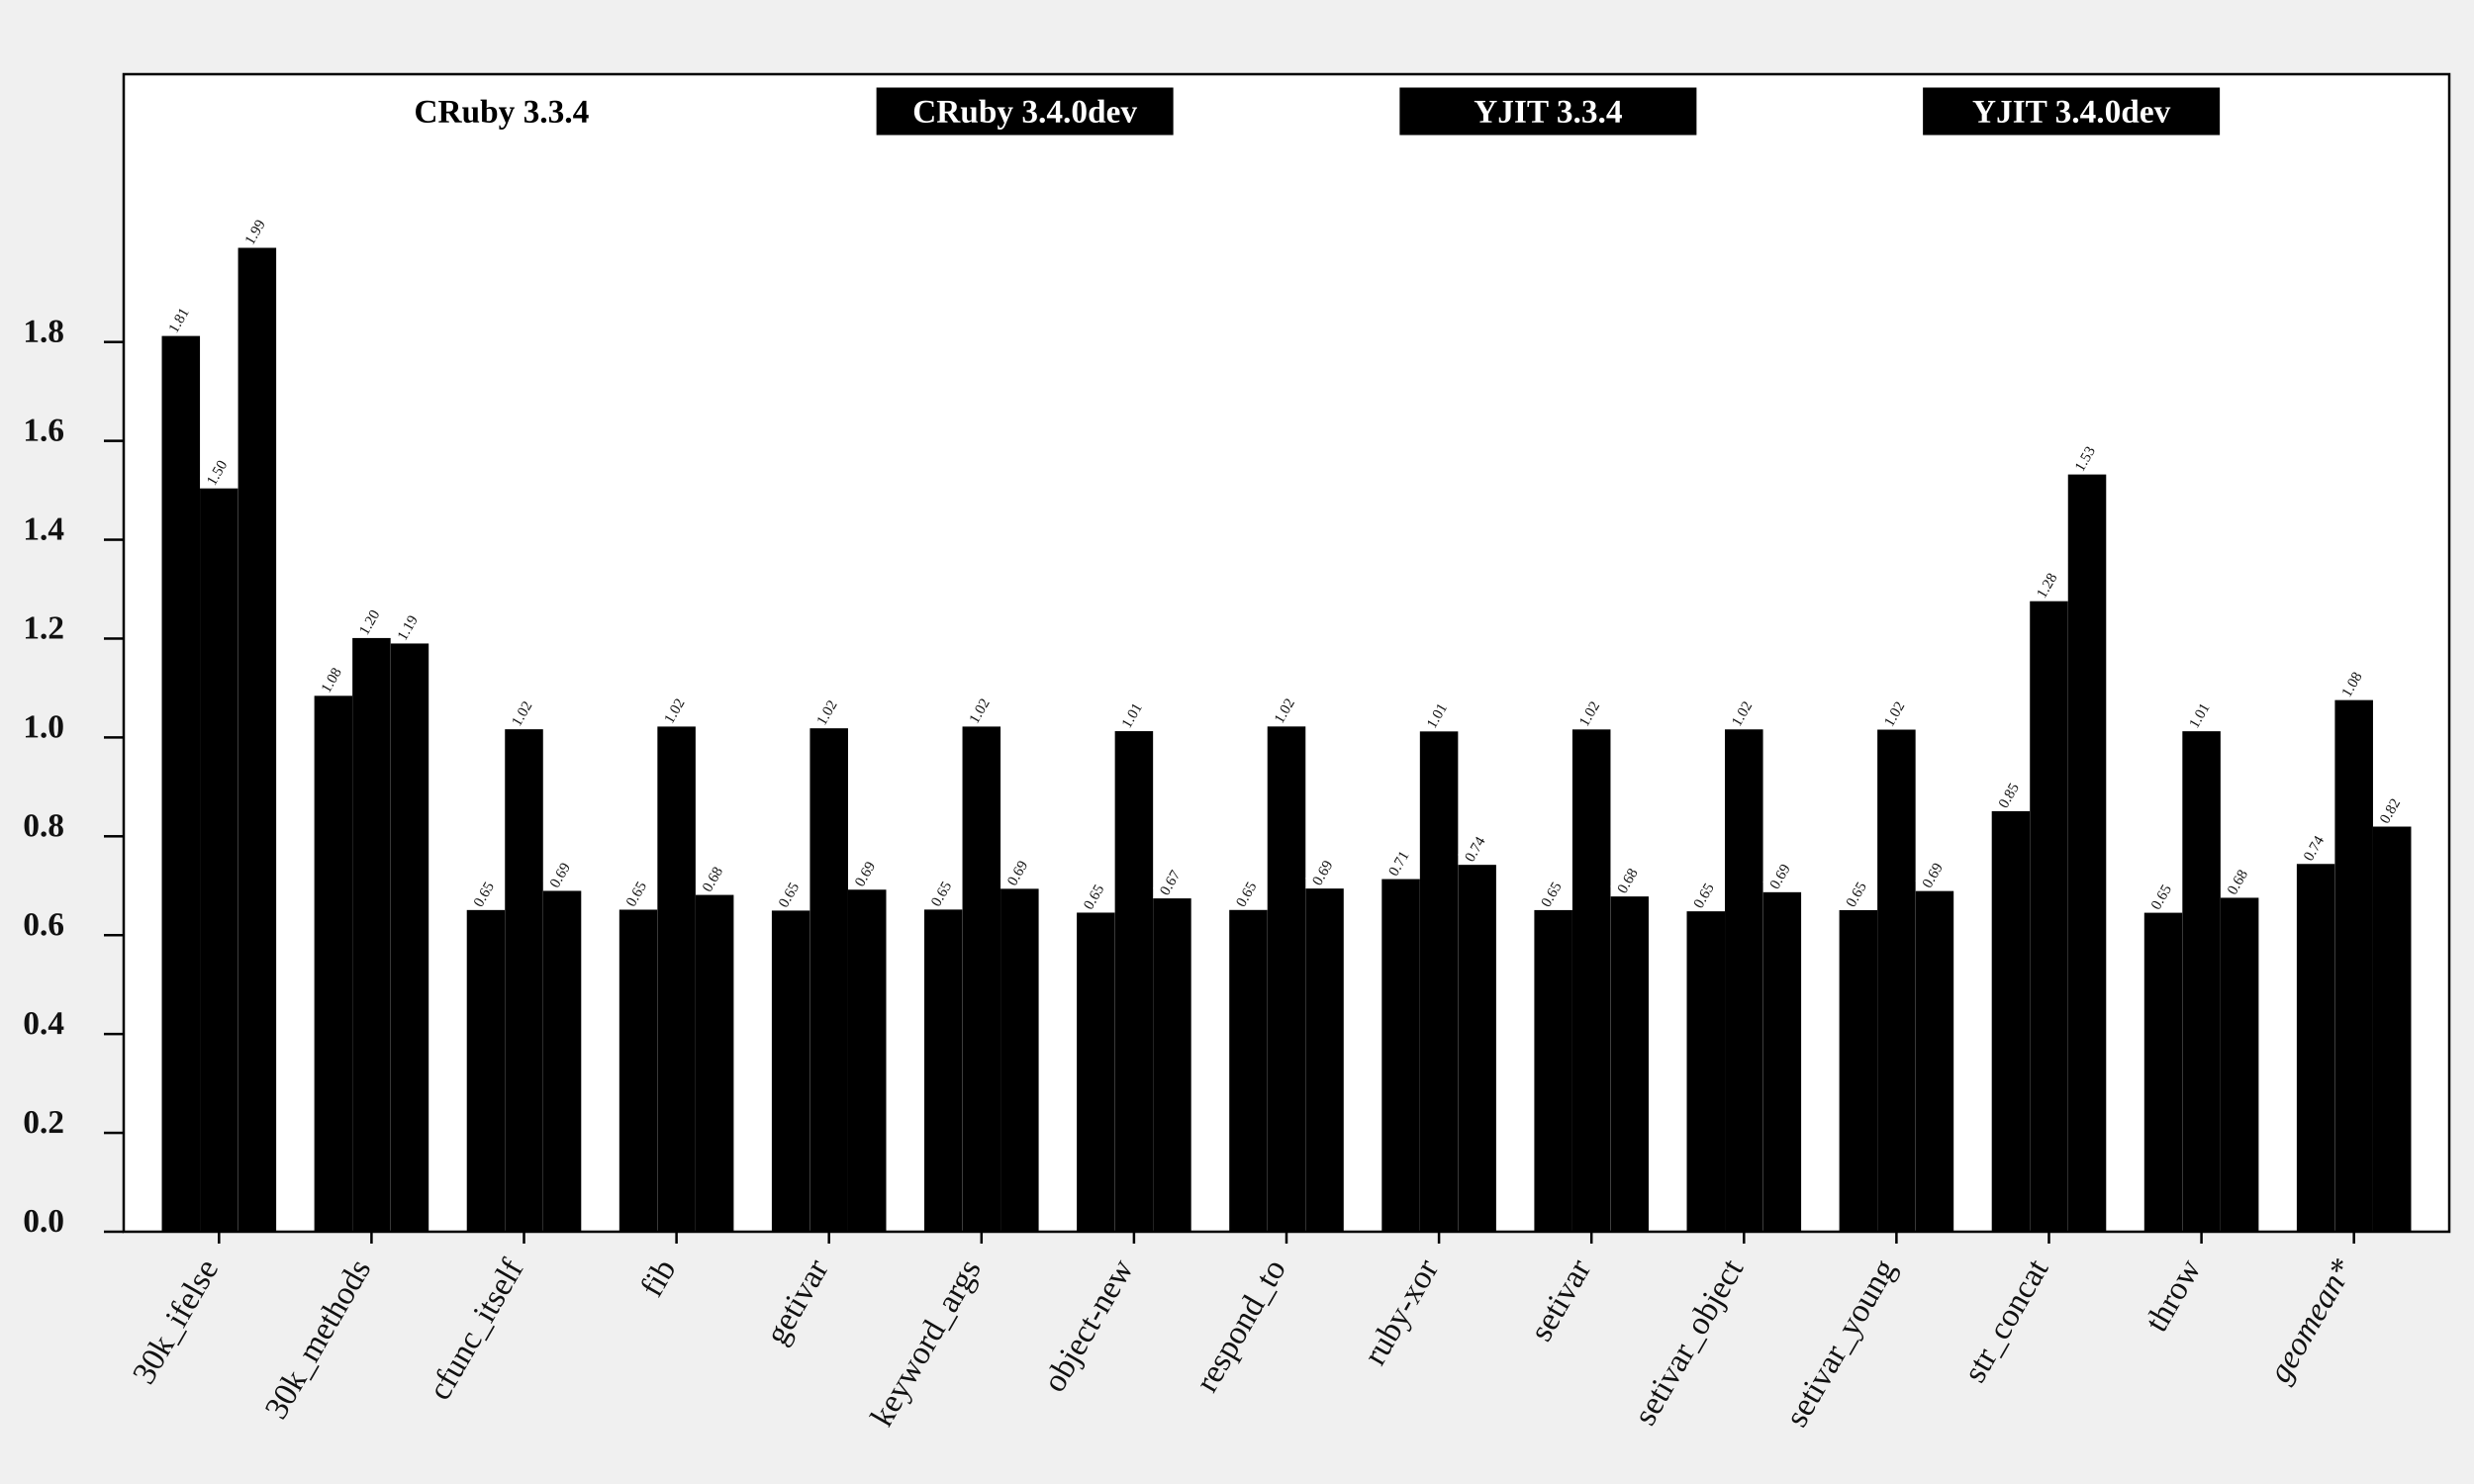
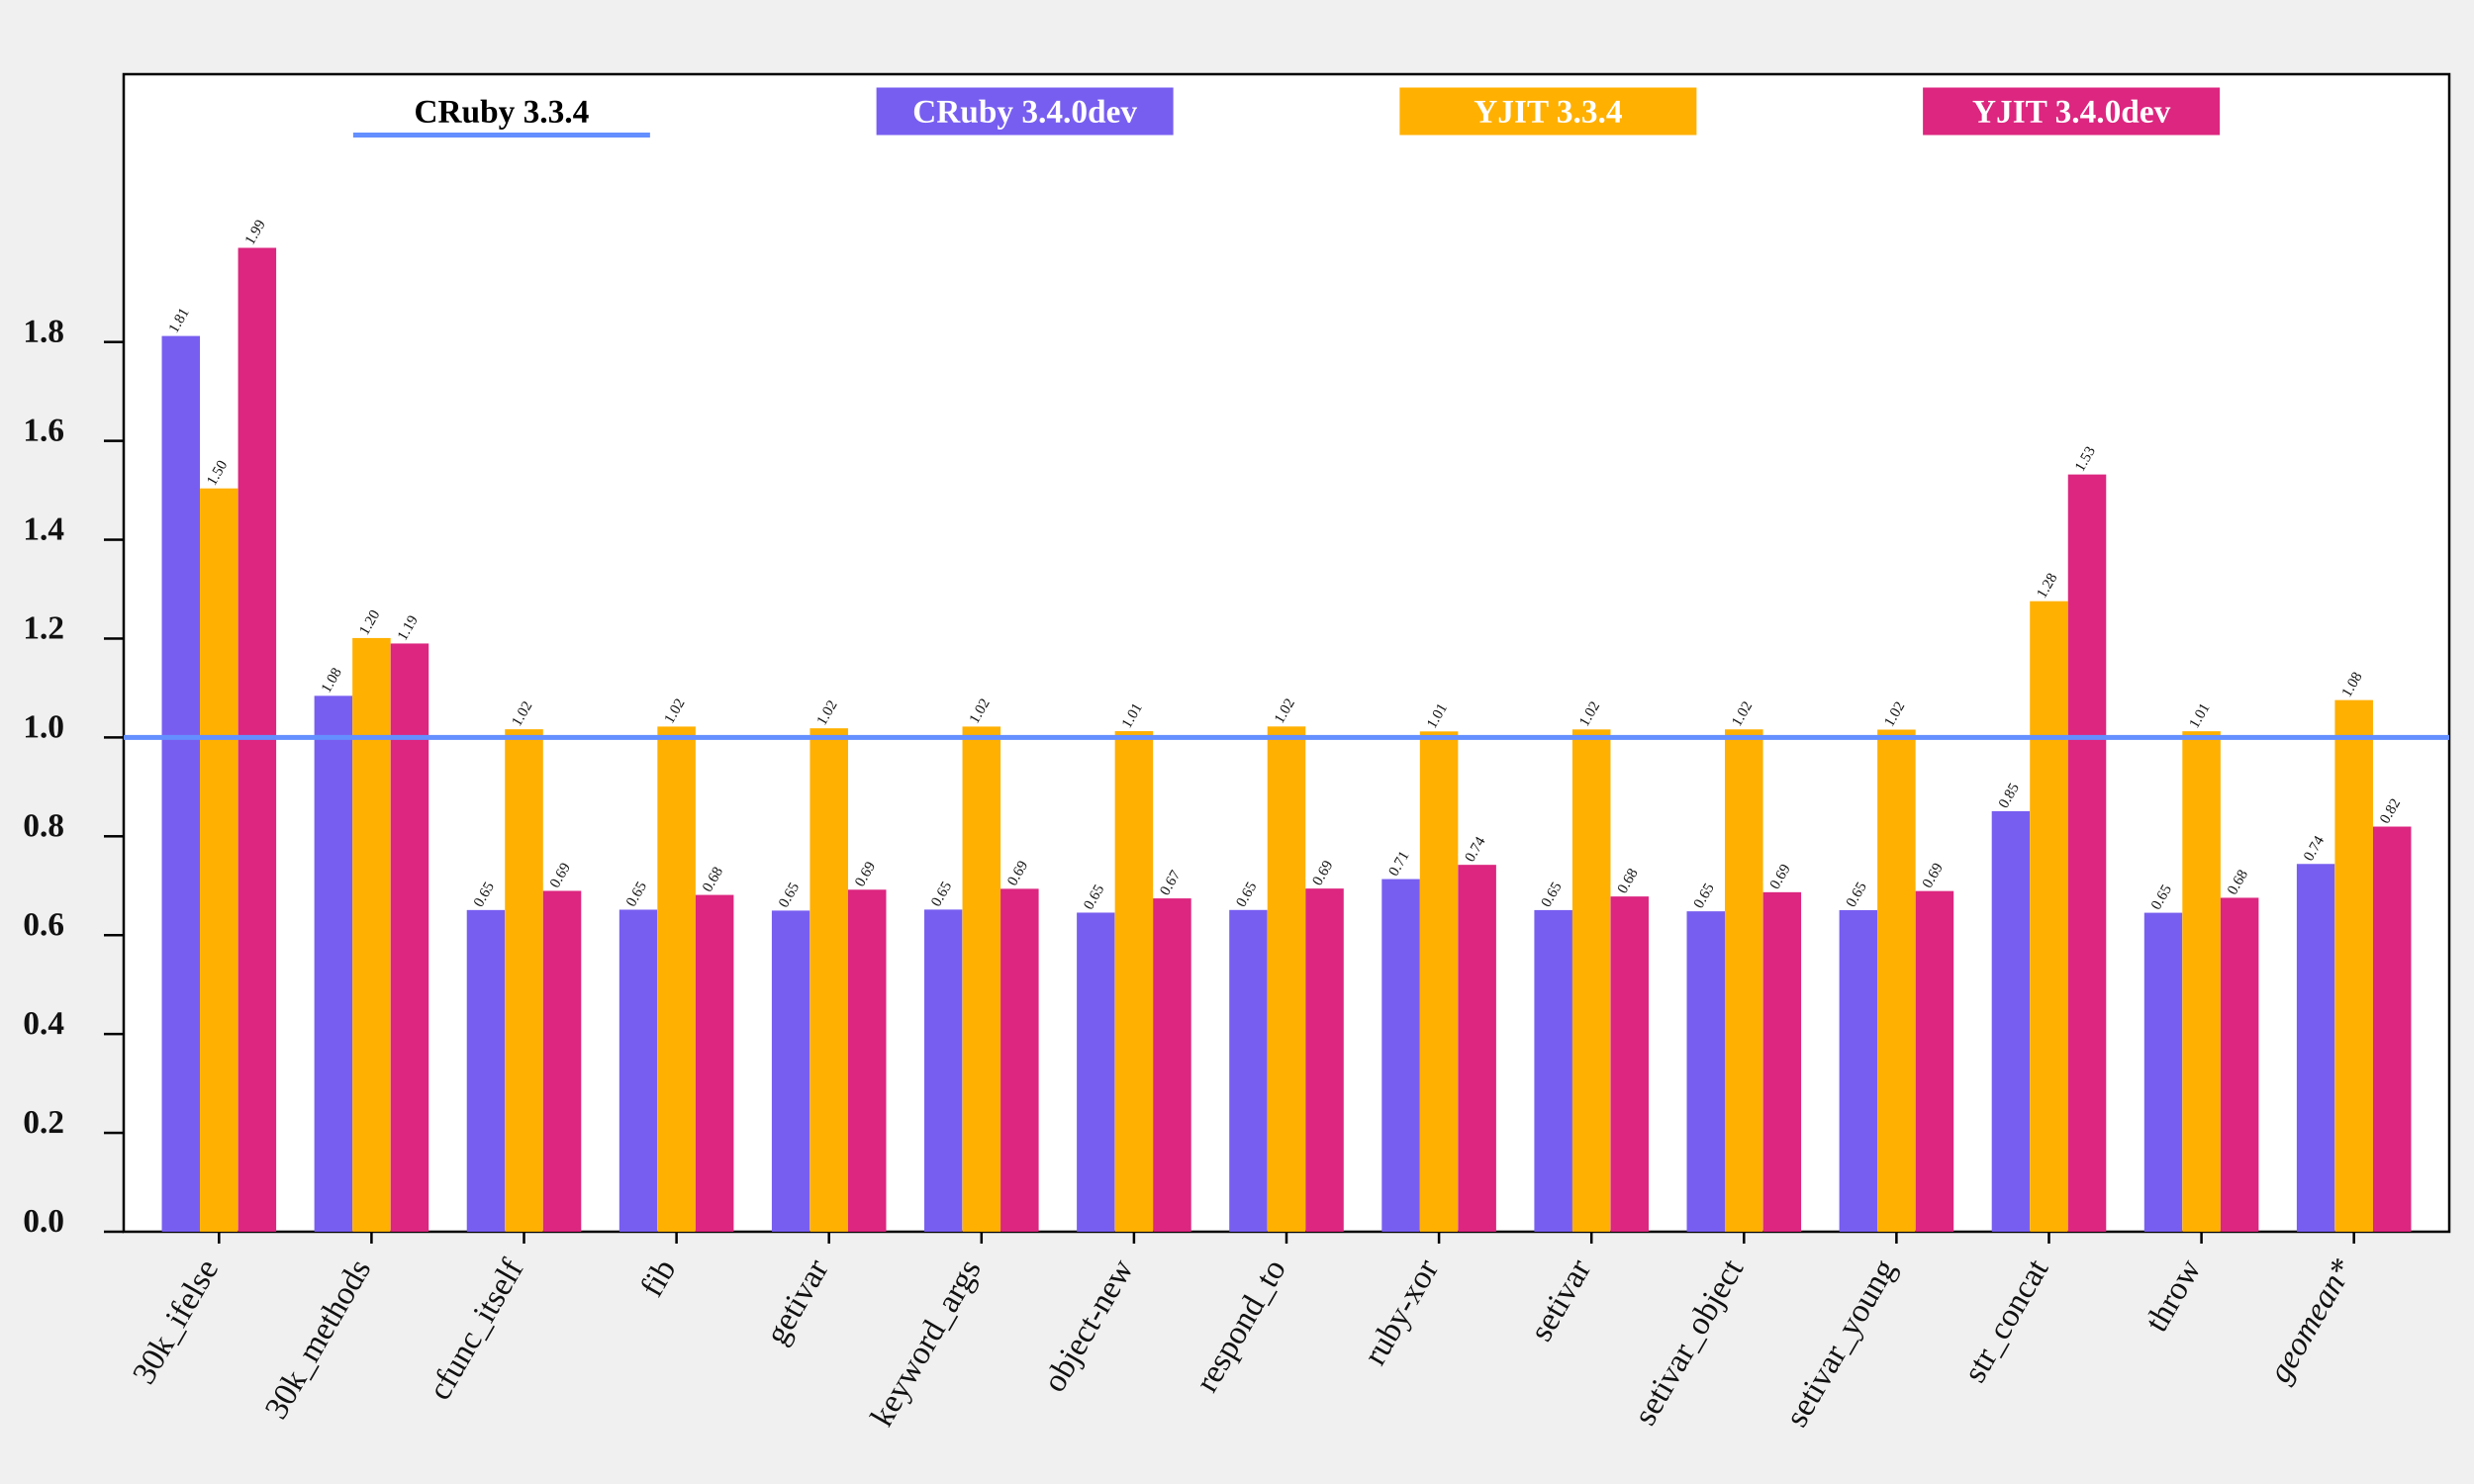
<svg xmlns="http://www.w3.org/2000/svg" viewBox="0 0 1000 600" width="100%" height="100%">
  <rect x="50.0" y="30.0" width="940.0" height="468" stroke="#000" fill="#fff" />
  <line x1="42.0" y1="498" x2="50.0" y2="498" stroke="#000" />
  <text x="26" y="498" text-anchor="end" font-weight="bold" font-size="small" fill="#111">
0.0
</text>
  <line x1="42.0" y1="458.031" x2="50.0" y2="458.031" stroke="#000" />
  <text x="26" y="458.031" text-anchor="end" font-weight="bold" font-size="small" fill="#111">
0.2
</text>
  <line x1="42.0" y1="418.063" x2="50.0" y2="418.063" stroke="#000" />
  <text x="26" y="418.063" text-anchor="end" font-weight="bold" font-size="small" fill="#111">
0.4
</text>
  <line x1="42.0" y1="378.094" x2="50.0" y2="378.094" stroke="#000" />
  <text x="26" y="378.094" text-anchor="end" font-weight="bold" font-size="small" fill="#111">
0.6
</text>
  <line x1="42.0" y1="338.125" x2="50.0" y2="338.125" stroke="#000" />
  <text x="26" y="338.125" text-anchor="end" font-weight="bold" font-size="small" fill="#111">
0.8
</text>
  <line x1="42.0" y1="298.156" x2="50.0" y2="298.156" stroke="#000" />
  <text x="26" y="298.156" text-anchor="end" font-weight="bold" font-size="small" fill="#111">
1.0
</text>
  <line x1="42.0" y1="258.188" x2="50.0" y2="258.188" stroke="#000" />
  <text x="26" y="258.188" text-anchor="end" font-weight="bold" font-size="small" fill="#111">
1.2
</text>
  <line x1="42.0" y1="218.219" x2="50.0" y2="218.219" stroke="#000" />
  <text x="26" y="218.219" text-anchor="end" font-weight="bold" font-size="small" fill="#111">
1.4
</text>
  <line x1="42.0" y1="178.25" x2="50.0" y2="178.25" stroke="#000" />
  <text x="26" y="178.25" text-anchor="end" font-weight="bold" font-size="small" fill="#111">
1.6
</text>
  <line x1="42.0" y1="138.281" x2="50.0" y2="138.281" stroke="#000" />
  <text x="26" y="138.281" text-anchor="end" font-weight="bold" font-size="small" fill="#111">
1.8
</text>
-   <line x1="142.75" y1="54.6" x2="262.75" y2="54.6" stroke="" stroke-width="2" />
+   <line x1="142.75" y1="54.6" x2="262.75" y2="54.6" stroke="#648FFF" stroke-width="2" />
  <text x="202.75" y="49.5" font-size="small" text-anchor="middle" font-weight="bold" fill="#000">
CRuby 3.3.4
</text>
-   <rect x="354.25" y="35.4" width="120.0" height="19.2" fill="" stroke="none" />
+   <rect x="354.25" y="35.4" width="120.0" height="19.2" fill="#785EF0" stroke="none" />
  <text x="414.25" y="49.5" font-size="small" text-anchor="middle" font-weight="bold" fill="#fff" style="text-shadow: 0 0 1px #000;">
CRuby 3.4.0dev
</text>
-   <rect x="565.75" y="35.4" width="120.0" height="19.2" fill="" stroke="none" />
+   <rect x="565.75" y="35.4" width="120.0" height="19.2" fill="#FFB000" stroke="none" />
  <text x="625.75" y="49.5" font-size="small" text-anchor="middle" font-weight="bold" fill="#fff" style="text-shadow: 0 0 1px #000;">
YJIT 3.3.4
</text>
-   <rect x="777.25" y="35.4" width="120.0" height="19.2" fill="" stroke="none" />
+   <rect x="777.25" y="35.4" width="120.0" height="19.2" fill="#DC267F" stroke="none" />
  <text x="837.25" y="49.5" font-size="small" text-anchor="middle" font-weight="bold" fill="#fff" style="text-shadow: 0 0 1px #000;">
YJIT 3.4.0dev
</text>
-   <rect x="65.41" y="135.842" width="15.41" height="362.158" fill="" data-tooltip="1.81x baseline (CRuby 3.4.0dev)" />
-   <rect x="80.82" y="197.471" width="15.41" height="300.529" fill="" data-tooltip="1.50x baseline (YJIT 3.3.4)" />
-   <rect x="96.23" y="100.2" width="15.41" height="397.8" fill="" data-tooltip="1.99x baseline (YJIT 3.4.0dev)" />
+   <rect x="65.41" y="135.842" width="15.41" height="362.158" fill="#785EF0" data-tooltip="1.81x baseline (CRuby 3.4.0dev)" />
+   <rect x="80.82" y="197.471" width="15.41" height="300.529" fill="#FFB000" data-tooltip="1.50x baseline (YJIT 3.3.4)" />
+   <rect x="96.23" y="100.2" width="15.41" height="397.8" fill="#DC267F" data-tooltip="1.99x baseline (YJIT 3.4.0dev)" />
  <line x1="88.525" y1="498.0" x2="88.525" y2="502.8" stroke="#000" />
  <text x="88.525" y="512.4" fill="#111" font-size="small" text-anchor="end" transform="rotate(-60, 88.52459, 512.4)">
30k_ifelse
</text>
-   <rect x="127.049" y="281.332" width="15.41" height="216.668" fill="" data-tooltip="1.08x baseline (CRuby 3.4.0dev)" />
-   <rect x="142.459" y="257.966" width="15.41" height="240.034" fill="" data-tooltip="1.20x baseline (YJIT 3.3.4)" />
-   <rect x="157.869" y="260.178" width="15.41" height="237.822" fill="" data-tooltip="1.19x baseline (YJIT 3.4.0dev)" />
+   <rect x="127.049" y="281.332" width="15.41" height="216.668" fill="#785EF0" data-tooltip="1.08x baseline (CRuby 3.4.0dev)" />
+   <rect x="142.459" y="257.966" width="15.41" height="240.034" fill="#FFB000" data-tooltip="1.20x baseline (YJIT 3.3.4)" />
+   <rect x="157.869" y="260.178" width="15.41" height="237.822" fill="#DC267F" data-tooltip="1.19x baseline (YJIT 3.4.0dev)" />
  <line x1="150.164" y1="498.0" x2="150.164" y2="502.8" stroke="#000" />
  <text x="150.164" y="512.4" fill="#111" font-size="small" text-anchor="end" transform="rotate(-60, 150.1639, 512.4)">
30k_methods
</text>
-   <rect x="188.689" y="367.936" width="15.41" height="130.064" fill="" data-tooltip="0.65x baseline (CRuby 3.4.0dev)" />
-   <rect x="204.098" y="294.852" width="15.41" height="203.148" fill="" data-tooltip="1.02x baseline (YJIT 3.3.4)" />
-   <rect x="219.508" y="360.187" width="15.41" height="137.813" fill="" data-tooltip="0.69x baseline (YJIT 3.4.0dev)" />
+   <rect x="188.689" y="367.936" width="15.41" height="130.064" fill="#785EF0" data-tooltip="0.65x baseline (CRuby 3.4.0dev)" />
+   <rect x="204.098" y="294.852" width="15.41" height="203.148" fill="#FFB000" data-tooltip="1.02x baseline (YJIT 3.3.4)" />
+   <rect x="219.508" y="360.187" width="15.41" height="137.813" fill="#DC267F" data-tooltip="0.69x baseline (YJIT 3.4.0dev)" />
  <line x1="211.803" y1="498.0" x2="211.803" y2="502.8" stroke="#000" />
  <text x="211.803" y="512.4" fill="#111" font-size="small" text-anchor="end" transform="rotate(-60, 211.8033, 512.4)">
cfunc_itself
</text>
-   <rect x="250.328" y="367.79" width="15.41" height="130.21" fill="" data-tooltip="0.65x baseline (CRuby 3.4.0dev)" />
-   <rect x="265.738" y="293.761" width="15.41" height="204.239" fill="" data-tooltip="1.02x baseline (YJIT 3.3.4)" />
-   <rect x="281.148" y="361.828" width="15.41" height="136.172" fill="" data-tooltip="0.68x baseline (YJIT 3.4.0dev)" />
+   <rect x="250.328" y="367.79" width="15.41" height="130.21" fill="#785EF0" data-tooltip="0.65x baseline (CRuby 3.4.0dev)" />
+   <rect x="265.738" y="293.761" width="15.41" height="204.239" fill="#FFB000" data-tooltip="1.02x baseline (YJIT 3.3.4)" />
+   <rect x="281.148" y="361.828" width="15.41" height="136.172" fill="#DC267F" data-tooltip="0.68x baseline (YJIT 3.4.0dev)" />
  <line x1="273.443" y1="498.0" x2="273.443" y2="502.8" stroke="#000" />
  <text x="273.443" y="512.4" fill="#111" font-size="small" text-anchor="end" transform="rotate(-60, 273.4426, 512.4)">
fib
</text>
-   <rect x="311.967" y="368.161" width="15.41" height="129.839" fill="" data-tooltip="0.65x baseline (CRuby 3.4.0dev)" />
-   <rect x="327.377" y="294.462" width="15.41" height="203.538" fill="" data-tooltip="1.02x baseline (YJIT 3.3.4)" />
-   <rect x="342.787" y="359.705" width="15.41" height="138.295" fill="" data-tooltip="0.69x baseline (YJIT 3.4.0dev)" />
+   <rect x="311.967" y="368.161" width="15.41" height="129.839" fill="#785EF0" data-tooltip="0.65x baseline (CRuby 3.4.0dev)" />
+   <rect x="327.377" y="294.462" width="15.41" height="203.538" fill="#FFB000" data-tooltip="1.02x baseline (YJIT 3.3.4)" />
+   <rect x="342.787" y="359.705" width="15.41" height="138.295" fill="#DC267F" data-tooltip="0.69x baseline (YJIT 3.4.0dev)" />
  <line x1="335.082" y1="498.0" x2="335.082" y2="502.8" stroke="#000" />
  <text x="335.082" y="512.4" fill="#111" font-size="small" text-anchor="end" transform="rotate(-60, 335.082, 512.4)">
getivar
</text>
-   <rect x="373.607" y="367.752" width="15.41" height="130.248" fill="" data-tooltip="0.65x baseline (CRuby 3.4.0dev)" />
-   <rect x="389.016" y="293.761" width="15.41" height="204.239" fill="" data-tooltip="1.02x baseline (YJIT 3.3.4)" />
-   <rect x="404.426" y="359.344" width="15.41" height="138.656" fill="" data-tooltip="0.69x baseline (YJIT 3.4.0dev)" />
+   <rect x="373.607" y="367.752" width="15.41" height="130.248" fill="#785EF0" data-tooltip="0.65x baseline (CRuby 3.4.0dev)" />
+   <rect x="389.016" y="293.761" width="15.41" height="204.239" fill="#FFB000" data-tooltip="1.02x baseline (YJIT 3.3.4)" />
+   <rect x="404.426" y="359.344" width="15.41" height="138.656" fill="#DC267F" data-tooltip="0.69x baseline (YJIT 3.4.0dev)" />
  <line x1="396.721" y1="498.0" x2="396.721" y2="502.8" stroke="#000" />
  <text x="396.721" y="512.4" fill="#111" font-size="small" text-anchor="end" transform="rotate(-60, 396.7213, 512.4)">
keyword_args
</text>
-   <rect x="435.246" y="368.988" width="15.41" height="129.012" fill="" data-tooltip="0.65x baseline (CRuby 3.4.0dev)" />
-   <rect x="450.656" y="295.618" width="15.41" height="202.382" fill="" data-tooltip="1.01x baseline (YJIT 3.3.4)" />
-   <rect x="466.066" y="363.231" width="15.41" height="134.769" fill="" data-tooltip="0.67x baseline (YJIT 3.4.0dev)" />
+   <rect x="435.246" y="368.988" width="15.41" height="129.012" fill="#785EF0" data-tooltip="0.65x baseline (CRuby 3.4.0dev)" />
+   <rect x="450.656" y="295.618" width="15.41" height="202.382" fill="#FFB000" data-tooltip="1.01x baseline (YJIT 3.3.4)" />
+   <rect x="466.066" y="363.231" width="15.41" height="134.769" fill="#DC267F" data-tooltip="0.67x baseline (YJIT 3.4.0dev)" />
  <line x1="458.361" y1="498.0" x2="458.361" y2="502.8" stroke="#000" />
  <text x="458.361" y="512.4" fill="#111" font-size="small" text-anchor="end" transform="rotate(-60, 458.3607, 512.4)">
object-new
</text>
-   <rect x="496.885" y="367.913" width="15.41" height="130.087" fill="" data-tooltip="0.65x baseline (CRuby 3.4.0dev)" />
-   <rect x="512.295" y="293.73" width="15.41" height="204.27" fill="" data-tooltip="1.02x baseline (YJIT 3.3.4)" />
-   <rect x="527.705" y="359.25" width="15.41" height="138.75" fill="" data-tooltip="0.69x baseline (YJIT 3.4.0dev)" />
+   <rect x="496.885" y="367.913" width="15.41" height="130.087" fill="#785EF0" data-tooltip="0.65x baseline (CRuby 3.4.0dev)" />
+   <rect x="512.295" y="293.73" width="15.41" height="204.27" fill="#FFB000" data-tooltip="1.02x baseline (YJIT 3.3.4)" />
+   <rect x="527.705" y="359.25" width="15.41" height="138.75" fill="#DC267F" data-tooltip="0.69x baseline (YJIT 3.4.0dev)" />
  <line x1="520" y1="498.0" x2="520" y2="502.8" stroke="#000" />
  <text x="520" y="512.4" fill="#111" font-size="small" text-anchor="end" transform="rotate(-60, 520, 512.4)">
respond_to
</text>
-   <rect x="558.525" y="355.425" width="15.41" height="142.575" fill="" data-tooltip="0.71x baseline (CRuby 3.4.0dev)" />
-   <rect x="573.934" y="295.729" width="15.41" height="202.271" fill="" data-tooltip="1.01x baseline (YJIT 3.3.4)" />
-   <rect x="589.344" y="349.666" width="15.41" height="148.334" fill="" data-tooltip="0.74x baseline (YJIT 3.4.0dev)" />
+   <rect x="558.525" y="355.425" width="15.41" height="142.575" fill="#785EF0" data-tooltip="0.71x baseline (CRuby 3.4.0dev)" />
+   <rect x="573.934" y="295.729" width="15.41" height="202.271" fill="#FFB000" data-tooltip="1.01x baseline (YJIT 3.3.4)" />
+   <rect x="589.344" y="349.666" width="15.41" height="148.334" fill="#DC267F" data-tooltip="0.74x baseline (YJIT 3.4.0dev)" />
  <line x1="581.639" y1="498.0" x2="581.639" y2="502.8" stroke="#000" />
  <text x="581.639" y="512.4" fill="#111" font-size="small" text-anchor="end" transform="rotate(-60, 581.6393, 512.4)">
ruby-xor
</text>
-   <rect x="620.164" y="367.963" width="15.41" height="130.037" fill="" data-tooltip="0.65x baseline (CRuby 3.4.0dev)" />
-   <rect x="635.574" y="294.926" width="15.41" height="203.074" fill="" data-tooltip="1.02x baseline (YJIT 3.3.4)" />
-   <rect x="650.984" y="362.453" width="15.41" height="135.547" fill="" data-tooltip="0.68x baseline (YJIT 3.4.0dev)" />
+   <rect x="620.164" y="367.963" width="15.41" height="130.037" fill="#785EF0" data-tooltip="0.65x baseline (CRuby 3.4.0dev)" />
+   <rect x="635.574" y="294.926" width="15.41" height="203.074" fill="#FFB000" data-tooltip="1.02x baseline (YJIT 3.3.4)" />
+   <rect x="650.984" y="362.453" width="15.41" height="135.547" fill="#DC267F" data-tooltip="0.68x baseline (YJIT 3.4.0dev)" />
  <line x1="643.279" y1="498.0" x2="643.279" y2="502.8" stroke="#000" />
  <text x="643.279" y="512.4" fill="#111" font-size="small" text-anchor="end" transform="rotate(-60, 643.2787, 512.4)">
setivar
</text>
-   <rect x="681.803" y="368.456" width="15.41" height="129.544" fill="" data-tooltip="0.65x baseline (CRuby 3.4.0dev)" />
-   <rect x="697.213" y="294.901" width="15.41" height="203.099" fill="" data-tooltip="1.02x baseline (YJIT 3.3.4)" />
-   <rect x="712.623" y="360.733" width="15.41" height="137.267" fill="" data-tooltip="0.69x baseline (YJIT 3.4.0dev)" />
+   <rect x="681.803" y="368.456" width="15.41" height="129.544" fill="#785EF0" data-tooltip="0.65x baseline (CRuby 3.4.0dev)" />
+   <rect x="697.213" y="294.901" width="15.41" height="203.099" fill="#FFB000" data-tooltip="1.02x baseline (YJIT 3.3.4)" />
+   <rect x="712.623" y="360.733" width="15.41" height="137.267" fill="#DC267F" data-tooltip="0.69x baseline (YJIT 3.4.0dev)" />
  <line x1="704.918" y1="498.0" x2="704.918" y2="502.8" stroke="#000" />
  <text x="704.918" y="512.4" fill="#111" font-size="small" text-anchor="end" transform="rotate(-60, 704.918, 512.4)">
setivar_object
</text>
-   <rect x="743.443" y="367.974" width="15.41" height="130.026" fill="" data-tooltip="0.65x baseline (CRuby 3.4.0dev)" />
-   <rect x="758.852" y="295.003" width="15.41" height="202.997" fill="" data-tooltip="1.02x baseline (YJIT 3.3.4)" />
-   <rect x="774.262" y="360.263" width="15.41" height="137.737" fill="" data-tooltip="0.69x baseline (YJIT 3.4.0dev)" />
+   <rect x="743.443" y="367.974" width="15.41" height="130.026" fill="#785EF0" data-tooltip="0.65x baseline (CRuby 3.4.0dev)" />
+   <rect x="758.852" y="295.003" width="15.41" height="202.997" fill="#FFB000" data-tooltip="1.02x baseline (YJIT 3.3.4)" />
+   <rect x="774.262" y="360.263" width="15.41" height="137.737" fill="#DC267F" data-tooltip="0.69x baseline (YJIT 3.4.0dev)" />
  <line x1="766.557" y1="498.0" x2="766.557" y2="502.8" stroke="#000" />
  <text x="766.557" y="512.4" fill="#111" font-size="small" text-anchor="end" transform="rotate(-60, 766.5574, 512.4)">
setivar_young
</text>
-   <rect x="805.082" y="327.965" width="15.41" height="170.035" fill="" data-tooltip="0.85x baseline (CRuby 3.4.0dev)" />
-   <rect x="820.492" y="243.074" width="15.41" height="254.926" fill="" data-tooltip="1.28x baseline (YJIT 3.3.4)" />
-   <rect x="835.902" y="191.841" width="15.41" height="306.159" fill="" data-tooltip="1.53x baseline (YJIT 3.4.0dev)" />
+   <rect x="805.082" y="327.965" width="15.41" height="170.035" fill="#785EF0" data-tooltip="0.85x baseline (CRuby 3.4.0dev)" />
+   <rect x="820.492" y="243.074" width="15.41" height="254.926" fill="#FFB000" data-tooltip="1.28x baseline (YJIT 3.3.4)" />
+   <rect x="835.902" y="191.841" width="15.41" height="306.159" fill="#DC267F" data-tooltip="1.53x baseline (YJIT 3.4.0dev)" />
  <line x1="828.197" y1="498.0" x2="828.197" y2="502.8" stroke="#000" />
  <text x="828.197" y="512.4" fill="#111" font-size="small" text-anchor="end" transform="rotate(-60, 828.1967, 512.4)">
str_concat
</text>
-   <rect x="866.721" y="369.037" width="15.41" height="128.963" fill="" data-tooltip="0.65x baseline (CRuby 3.4.0dev)" />
-   <rect x="882.131" y="295.657" width="15.41" height="202.343" fill="" data-tooltip="1.01x baseline (YJIT 3.3.4)" />
-   <rect x="897.541" y="362.979" width="15.41" height="135.021" fill="" data-tooltip="0.68x baseline (YJIT 3.4.0dev)" />
+   <rect x="866.721" y="369.037" width="15.41" height="128.963" fill="#785EF0" data-tooltip="0.65x baseline (CRuby 3.4.0dev)" />
+   <rect x="882.131" y="295.657" width="15.41" height="202.343" fill="#FFB000" data-tooltip="1.01x baseline (YJIT 3.3.4)" />
+   <rect x="897.541" y="362.979" width="15.41" height="135.021" fill="#DC267F" data-tooltip="0.68x baseline (YJIT 3.4.0dev)" />
  <line x1="889.836" y1="498.0" x2="889.836" y2="502.8" stroke="#000" />
  <text x="889.836" y="512.4" fill="#111" font-size="small" text-anchor="end" transform="rotate(-60, 889.8361, 512.4)">
throw
</text>
-   <rect x="928.361" y="349.306" width="15.41" height="148.694" fill="" data-tooltip="0.74x baseline (CRuby 3.4.0dev)" />
-   <rect x="943.77" y="283.056" width="15.41" height="214.944" fill="" data-tooltip="1.08x baseline (YJIT 3.3.4)" />
-   <rect x="959.18" y="334.206" width="15.41" height="163.794" fill="" data-tooltip="0.82x baseline (YJIT 3.4.0dev)" />
+   <rect x="928.361" y="349.306" width="15.41" height="148.694" fill="#785EF0" data-tooltip="0.74x baseline (CRuby 3.4.0dev)" />
+   <rect x="943.77" y="283.056" width="15.41" height="214.944" fill="#FFB000" data-tooltip="1.08x baseline (YJIT 3.3.4)" />
+   <rect x="959.18" y="334.206" width="15.41" height="163.794" fill="#DC267F" data-tooltip="0.82x baseline (YJIT 3.4.0dev)" />
  <line x1="951.475" y1="498.0" x2="951.475" y2="502.8" stroke="#000" />
  <text x="951.475" y="512.4" fill="#111" font-size="small" text-anchor="end" transform="rotate(-60, 951.4754, 512.4)" font-style="italic">
geomean*
</text>
-   <line x1="50.0" y1="298.156" x2="990.0" y2="298.156" stroke="" stroke-width="2" />
+   <line x1="50.0" y1="298.156" x2="990.0" y2="298.156" stroke="#648FFF" stroke-width="2" />
  <rect x="67.235" y="121.682" width="17.85" height="7.2" transform="rotate(-60, 75.11475, 128.3419)" fill="#fffa" />
  <text x="67.41" y="128.342" fill="#111" font-size="0.5em" text-anchor="start" textLength="17.5" transform="rotate(-60, 75.11475, 128.3419)" style="text-shadow: 0 0 1px #fff;">
1.81
</text>
  <rect x="82.645" y="183.311" width="17.85" height="7.2" transform="rotate(-60, 90.52459, 189.9705)" fill="#fffa" />
  <text x="82.82" y="189.971" fill="#111" font-size="0.5em" text-anchor="start" textLength="17.5" transform="rotate(-60, 90.52459, 189.9705)" style="text-shadow: 0 0 1px #fff;">
1.50
</text>
  <rect x="98.055" y="86.04" width="17.85" height="7.2" transform="rotate(-60, 105.9344, 92.7)" fill="#fffa" />
  <text x="98.23" y="92.7" fill="#111" font-size="0.5em" text-anchor="start" textLength="17.5" transform="rotate(-60, 105.9344, 92.7)" style="text-shadow: 0 0 1px #fff;">
1.99
</text>
  <rect x="128.874" y="267.172" width="17.85" height="7.2" transform="rotate(-60, 136.7541, 273.8315)" fill="#fffa" />
  <text x="129.049" y="273.832" fill="#111" font-size="0.5em" text-anchor="start" textLength="17.5" transform="rotate(-60, 136.7541, 273.8315)" style="text-shadow: 0 0 1px #fff;">
1.08
</text>
  <rect x="144.284" y="243.806" width="17.85" height="7.2" transform="rotate(-60, 152.1639, 250.4664)" fill="#fffa" />
  <text x="144.459" y="250.466" fill="#111" font-size="0.5em" text-anchor="start" textLength="17.5" transform="rotate(-60, 152.1639, 250.4664)" style="text-shadow: 0 0 1px #fff;">
1.20
</text>
  <rect x="159.694" y="246.018" width="17.85" height="7.2" transform="rotate(-60, 167.5738, 252.6781)" fill="#fffa" />
  <text x="159.869" y="252.678" fill="#111" font-size="0.5em" text-anchor="start" textLength="17.5" transform="rotate(-60, 167.5738, 252.6781)" style="text-shadow: 0 0 1px #fff;">
1.19
</text>
  <rect x="190.514" y="353.776" width="17.85" height="7.2" transform="rotate(-60, 198.3934, 360.4364)" fill="#fffa" />
  <text x="190.689" y="360.436" fill="#111" font-size="0.5em" text-anchor="start" textLength="17.5" transform="rotate(-60, 198.3934, 360.4364)" style="text-shadow: 0 0 1px #fff;">
0.65
</text>
  <rect x="205.923" y="280.692" width="17.85" height="7.2" transform="rotate(-60, 213.8033, 287.3515)" fill="#fffa" />
  <text x="206.098" y="287.352" fill="#111" font-size="0.5em" text-anchor="start" textLength="17.5" transform="rotate(-60, 213.8033, 287.3515)" style="text-shadow: 0 0 1px #fff;">
1.02
</text>
  <rect x="221.333" y="346.027" width="17.85" height="7.2" transform="rotate(-60, 229.2131, 352.6872)" fill="#fffa" />
  <text x="221.508" y="352.687" fill="#111" font-size="0.5em" text-anchor="start" textLength="17.5" transform="rotate(-60, 229.2131, 352.6872)" style="text-shadow: 0 0 1px #fff;">
0.69
</text>
  <rect x="252.153" y="353.63" width="17.85" height="7.2" transform="rotate(-60, 260.0328, 360.2901)" fill="#fffa" />
  <text x="252.328" y="360.29" fill="#111" font-size="0.5em" text-anchor="start" textLength="17.5" transform="rotate(-60, 260.0328, 360.2901)" style="text-shadow: 0 0 1px #fff;">
0.65
</text>
  <rect x="267.563" y="279.601" width="17.85" height="7.2" transform="rotate(-60, 275.4426, 286.2612)" fill="#fffa" />
  <text x="267.738" y="286.261" fill="#111" font-size="0.5em" text-anchor="start" textLength="17.5" transform="rotate(-60, 275.4426, 286.2612)" style="text-shadow: 0 0 1px #fff;">
1.02
</text>
  <rect x="282.973" y="347.668" width="17.85" height="7.2" transform="rotate(-60, 290.8525, 354.3281)" fill="#fffa" />
  <text x="283.148" y="354.328" fill="#111" font-size="0.5em" text-anchor="start" textLength="17.5" transform="rotate(-60, 290.8525, 354.3281)" style="text-shadow: 0 0 1px #fff;">
0.68
</text>
  <rect x="313.792" y="354.001" width="17.85" height="7.2" transform="rotate(-60, 321.6721, 360.6606)" fill="#fffa" />
  <text x="313.967" y="360.661" fill="#111" font-size="0.5em" text-anchor="start" textLength="17.5" transform="rotate(-60, 321.6721, 360.6606)" style="text-shadow: 0 0 1px #fff;">
0.65
</text>
  <rect x="329.202" y="280.302" width="17.85" height="7.2" transform="rotate(-60, 337.082, 286.9619)" fill="#fffa" />
  <text x="329.377" y="286.962" fill="#111" font-size="0.5em" text-anchor="start" textLength="17.5" transform="rotate(-60, 337.082, 286.9619)" style="text-shadow: 0 0 1px #fff;">
1.02
</text>
  <rect x="344.612" y="345.545" width="17.85" height="7.2" transform="rotate(-60, 352.4918, 352.2053)" fill="#fffa" />
  <text x="344.787" y="352.205" fill="#111" font-size="0.5em" text-anchor="start" textLength="17.5" transform="rotate(-60, 352.4918, 352.2053)" style="text-shadow: 0 0 1px #fff;">
0.69
</text>
  <rect x="375.432" y="353.592" width="17.85" height="7.2" transform="rotate(-60, 383.3115, 360.2519)" fill="#fffa" />
  <text x="375.607" y="360.252" fill="#111" font-size="0.5em" text-anchor="start" textLength="17.5" transform="rotate(-60, 383.3115, 360.2519)" style="text-shadow: 0 0 1px #fff;">
0.65
</text>
  <rect x="390.841" y="279.601" width="17.85" height="7.2" transform="rotate(-60, 398.7213, 286.2612)" fill="#fffa" />
  <text x="391.016" y="286.261" fill="#111" font-size="0.5em" text-anchor="start" textLength="17.5" transform="rotate(-60, 398.7213, 286.2612)" style="text-shadow: 0 0 1px #fff;">
1.02
</text>
  <rect x="406.251" y="345.184" width="17.85" height="7.2" transform="rotate(-60, 414.1311, 351.8439)" fill="#fffa" />
  <text x="406.426" y="351.844" fill="#111" font-size="0.5em" text-anchor="start" textLength="17.5" transform="rotate(-60, 414.1311, 351.8439)" style="text-shadow: 0 0 1px #fff;">
0.69
</text>
  <rect x="437.071" y="354.828" width="17.85" height="7.2" transform="rotate(-60, 444.9508, 361.4879)" fill="#fffa" />
  <text x="437.246" y="361.488" fill="#111" font-size="0.5em" text-anchor="start" textLength="17.5" transform="rotate(-60, 444.9508, 361.4879)" style="text-shadow: 0 0 1px #fff;">
0.65
</text>
  <rect x="452.481" y="281.458" width="17.85" height="7.2" transform="rotate(-60, 460.3607, 288.1185)" fill="#fffa" />
  <text x="452.656" y="288.118" fill="#111" font-size="0.5em" text-anchor="start" textLength="17.5" transform="rotate(-60, 460.3607, 288.1185)" style="text-shadow: 0 0 1px #fff;">
1.01
</text>
  <rect x="467.891" y="349.071" width="17.85" height="7.2" transform="rotate(-60, 475.7705, 355.7305)" fill="#fffa" />
  <text x="468.066" y="355.731" fill="#111" font-size="0.5em" text-anchor="start" textLength="17.5" transform="rotate(-60, 475.7705, 355.7305)" style="text-shadow: 0 0 1px #fff;">
0.67
</text>
  <rect x="498.71" y="353.753" width="17.85" height="7.2" transform="rotate(-60, 506.5902, 360.4127)" fill="#fffa" />
  <text x="498.885" y="360.413" fill="#111" font-size="0.5em" text-anchor="start" textLength="17.5" transform="rotate(-60, 506.5902, 360.4127)" style="text-shadow: 0 0 1px #fff;">
0.65
</text>
  <rect x="514.12" y="279.57" width="17.85" height="7.2" transform="rotate(-60, 522, 286.2298)" fill="#fffa" />
  <text x="514.295" y="286.23" fill="#111" font-size="0.5em" text-anchor="start" textLength="17.5" transform="rotate(-60, 522, 286.2298)" style="text-shadow: 0 0 1px #fff;">
1.02
</text>
  <rect x="529.53" y="345.09" width="17.85" height="7.2" transform="rotate(-60, 537.4098, 351.7504)" fill="#fffa" />
  <text x="529.705" y="351.75" fill="#111" font-size="0.5em" text-anchor="start" textLength="17.5" transform="rotate(-60, 537.4098, 351.7504)" style="text-shadow: 0 0 1px #fff;">
0.69
</text>
  <rect x="560.35" y="341.265" width="17.85" height="7.2" transform="rotate(-60, 568.2295, 347.9253)" fill="#fffa" />
  <text x="560.525" y="347.925" fill="#111" font-size="0.5em" text-anchor="start" textLength="17.5" transform="rotate(-60, 568.2295, 347.9253)" style="text-shadow: 0 0 1px #fff;">
0.71
</text>
  <rect x="575.759" y="281.569" width="17.85" height="7.2" transform="rotate(-60, 583.6393, 288.2294)" fill="#fffa" />
  <text x="575.934" y="288.229" fill="#111" font-size="0.5em" text-anchor="start" textLength="17.5" transform="rotate(-60, 583.6393, 288.2294)" style="text-shadow: 0 0 1px #fff;">
1.01
</text>
  <rect x="591.169" y="335.506" width="17.85" height="7.2" transform="rotate(-60, 599.0492, 342.1658)" fill="#fffa" />
  <text x="591.344" y="342.166" fill="#111" font-size="0.5em" text-anchor="start" textLength="17.5" transform="rotate(-60, 599.0492, 342.1658)" style="text-shadow: 0 0 1px #fff;">
0.74
</text>
  <rect x="621.989" y="353.803" width="17.85" height="7.2" transform="rotate(-60, 629.8689, 360.4629)" fill="#fffa" />
  <text x="622.164" y="360.463" fill="#111" font-size="0.5em" text-anchor="start" textLength="17.5" transform="rotate(-60, 629.8689, 360.4629)" style="text-shadow: 0 0 1px #fff;">
0.65
</text>
  <rect x="637.399" y="280.766" width="17.85" height="7.2" transform="rotate(-60, 645.2787, 287.4263)" fill="#fffa" />
  <text x="637.574" y="287.426" fill="#111" font-size="0.5em" text-anchor="start" textLength="17.5" transform="rotate(-60, 645.2787, 287.4263)" style="text-shadow: 0 0 1px #fff;">
1.02
</text>
  <rect x="652.809" y="348.293" width="17.85" height="7.2" transform="rotate(-60, 660.6885, 354.9529)" fill="#fffa" />
  <text x="652.984" y="354.953" fill="#111" font-size="0.5em" text-anchor="start" textLength="17.5" transform="rotate(-60, 660.6885, 354.9529)" style="text-shadow: 0 0 1px #fff;">
0.68
</text>
  <rect x="683.628" y="354.296" width="17.85" height="7.2" transform="rotate(-60, 691.5082, 360.9556)" fill="#fffa" />
  <text x="683.803" y="360.956" fill="#111" font-size="0.5em" text-anchor="start" textLength="17.5" transform="rotate(-60, 691.5082, 360.9556)" style="text-shadow: 0 0 1px #fff;">
0.65
</text>
  <rect x="699.038" y="280.741" width="17.85" height="7.2" transform="rotate(-60, 706.918, 287.4007)" fill="#fffa" />
  <text x="699.213" y="287.401" fill="#111" font-size="0.5em" text-anchor="start" textLength="17.5" transform="rotate(-60, 706.918, 287.4007)" style="text-shadow: 0 0 1px #fff;">
1.02
</text>
  <rect x="714.448" y="346.573" width="17.85" height="7.2" transform="rotate(-60, 722.3279, 353.2329)" fill="#fffa" />
  <text x="714.623" y="353.233" fill="#111" font-size="0.5em" text-anchor="start" textLength="17.5" transform="rotate(-60, 722.3279, 353.2329)" style="text-shadow: 0 0 1px #fff;">
0.69
</text>
  <rect x="745.268" y="353.814" width="17.85" height="7.2" transform="rotate(-60, 753.1475, 360.4743)" fill="#fffa" />
  <text x="745.443" y="360.474" fill="#111" font-size="0.5em" text-anchor="start" textLength="17.5" transform="rotate(-60, 753.1475, 360.4743)" style="text-shadow: 0 0 1px #fff;">
0.65
</text>
  <rect x="760.677" y="280.843" width="17.85" height="7.2" transform="rotate(-60, 768.5574, 287.5035)" fill="#fffa" />
  <text x="760.852" y="287.503" fill="#111" font-size="0.5em" text-anchor="start" textLength="17.5" transform="rotate(-60, 768.5574, 287.5035)" style="text-shadow: 0 0 1px #fff;">
1.02
</text>
  <rect x="776.087" y="346.103" width="17.85" height="7.2" transform="rotate(-60, 783.9672, 352.7632)" fill="#fffa" />
  <text x="776.262" y="352.763" fill="#111" font-size="0.5em" text-anchor="start" textLength="17.5" transform="rotate(-60, 783.9672, 352.7632)" style="text-shadow: 0 0 1px #fff;">
0.69
</text>
  <rect x="806.907" y="313.805" width="17.85" height="7.2" transform="rotate(-60, 814.7869, 320.4655)" fill="#fffa" />
  <text x="807.082" y="320.465" fill="#111" font-size="0.5em" text-anchor="start" textLength="17.5" transform="rotate(-60, 814.7869, 320.4655)" style="text-shadow: 0 0 1px #fff;">
0.85
</text>
  <rect x="822.317" y="228.914" width="17.85" height="7.2" transform="rotate(-60, 830.1967, 235.5738)" fill="#fffa" />
  <text x="822.492" y="235.574" fill="#111" font-size="0.5em" text-anchor="start" textLength="17.5" transform="rotate(-60, 830.1967, 235.5738)" style="text-shadow: 0 0 1px #fff;">
1.28
</text>
  <rect x="837.727" y="177.681" width="17.85" height="7.2" transform="rotate(-60, 845.6066, 184.3408)" fill="#fffa" />
  <text x="837.902" y="184.341" fill="#111" font-size="0.5em" text-anchor="start" textLength="17.5" transform="rotate(-60, 845.6066, 184.3408)" style="text-shadow: 0 0 1px #fff;">
1.53
</text>
  <rect x="868.546" y="354.877" width="17.85" height="7.2" transform="rotate(-60, 876.4262, 361.5368)" fill="#fffa" />
  <text x="868.721" y="361.537" fill="#111" font-size="0.5em" text-anchor="start" textLength="17.5" transform="rotate(-60, 876.4262, 361.5368)" style="text-shadow: 0 0 1px #fff;">
0.65
</text>
  <rect x="883.956" y="281.497" width="17.85" height="7.2" transform="rotate(-60, 891.8361, 288.1573)" fill="#fffa" />
  <text x="884.131" y="288.157" fill="#111" font-size="0.5em" text-anchor="start" textLength="17.5" transform="rotate(-60, 891.8361, 288.1573)" style="text-shadow: 0 0 1px #fff;">
1.01
</text>
  <rect x="899.366" y="348.819" width="17.85" height="7.2" transform="rotate(-60, 907.2459, 355.4787)" fill="#fffa" />
  <text x="899.541" y="355.479" fill="#111" font-size="0.5em" text-anchor="start" textLength="17.5" transform="rotate(-60, 907.2459, 355.4787)" style="text-shadow: 0 0 1px #fff;">
0.68
</text>
  <rect x="930.186" y="335.146" width="17.85" height="7.2" transform="rotate(-60, 938.0656, 341.8063)" fill="#fffa" />
  <text x="930.361" y="341.806" fill="#111" font-size="0.5em" text-anchor="start" textLength="17.5" transform="rotate(-60, 938.0656, 341.8063)" style="text-shadow: 0 0 1px #fff;">
0.74
</text>
  <rect x="945.595" y="268.896" width="17.85" height="7.2" transform="rotate(-60, 953.4754, 275.5559)" fill="#fffa" />
  <text x="945.77" y="275.556" fill="#111" font-size="0.5em" text-anchor="start" textLength="17.5" transform="rotate(-60, 953.4754, 275.5559)" style="text-shadow: 0 0 1px #fff;">
1.08
</text>
  <rect x="961.005" y="320.046" width="17.85" height="7.2" transform="rotate(-60, 968.8852, 326.7063)" fill="#fffa" />
  <text x="961.18" y="326.706" fill="#111" font-size="0.5em" text-anchor="start" textLength="17.5" transform="rotate(-60, 968.8852, 326.7063)" style="text-shadow: 0 0 1px #fff;">
0.82
</text>
</svg>
